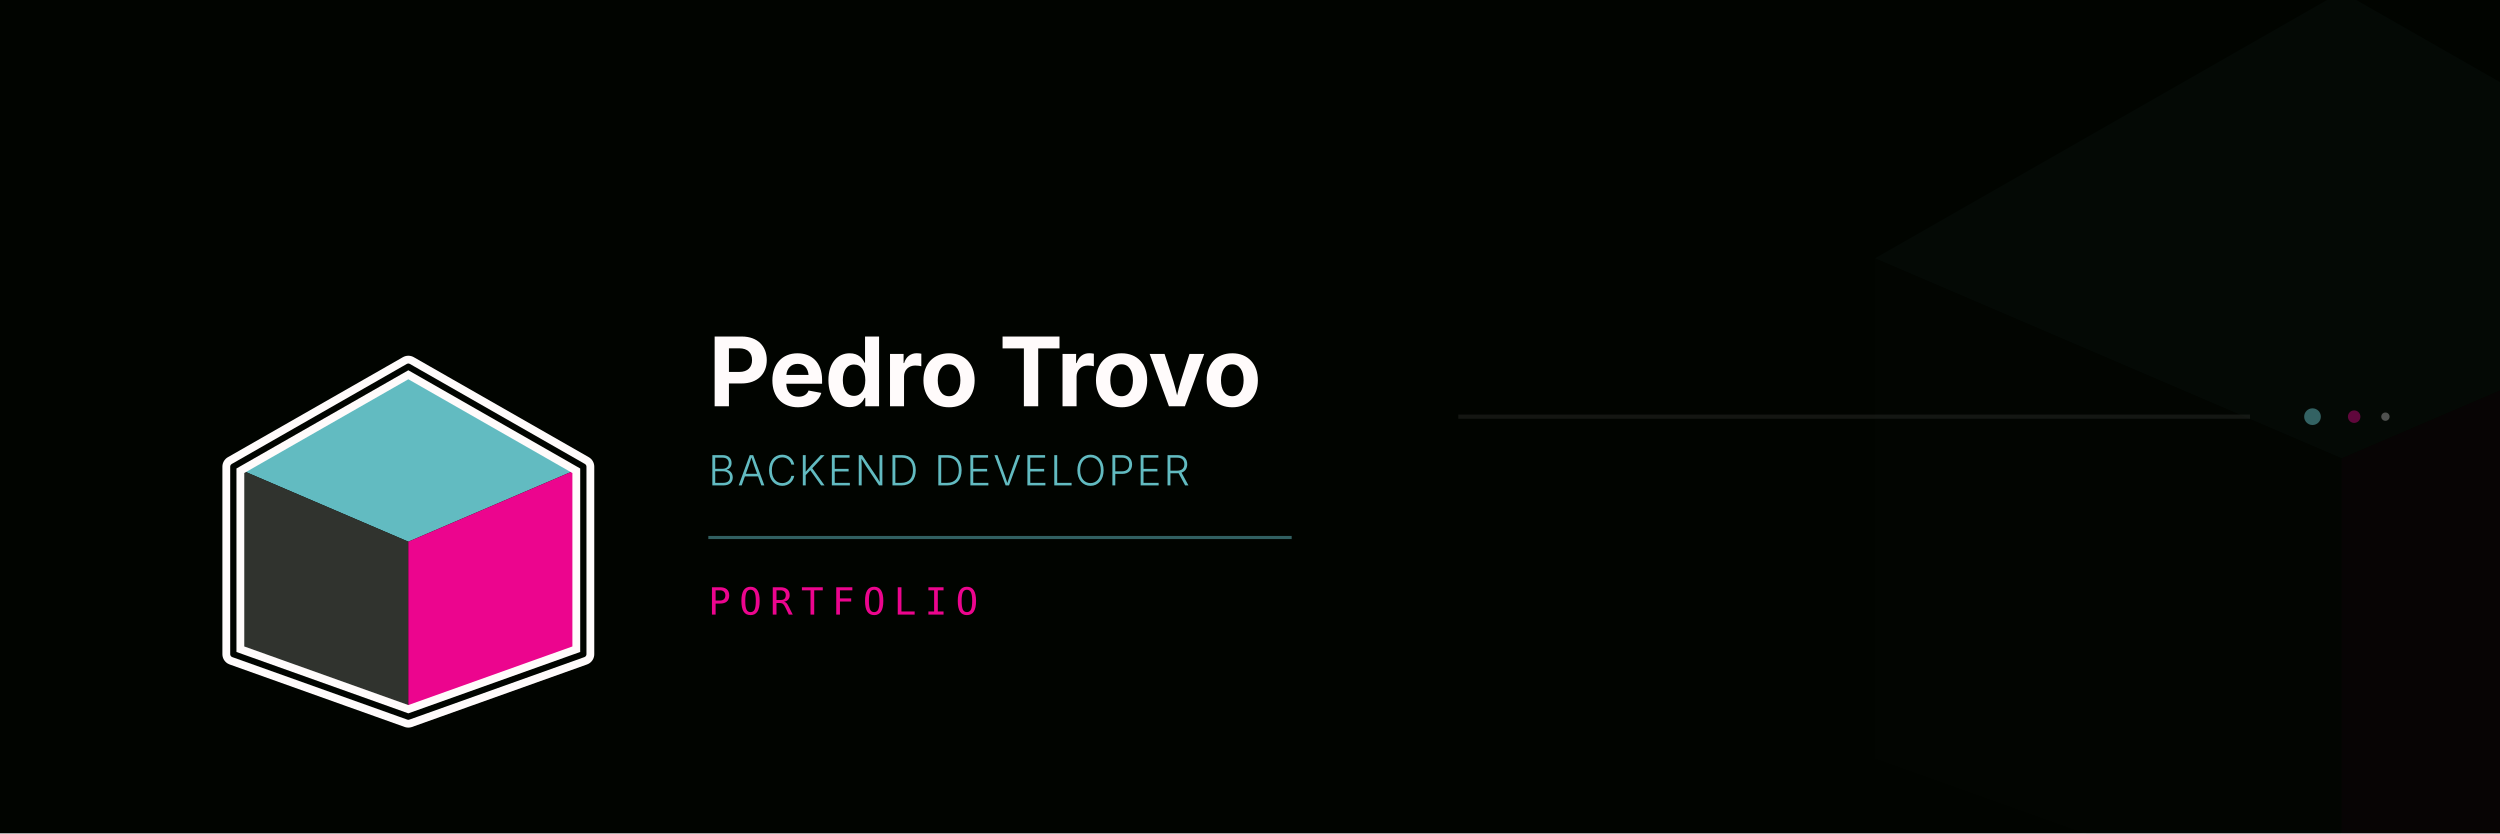
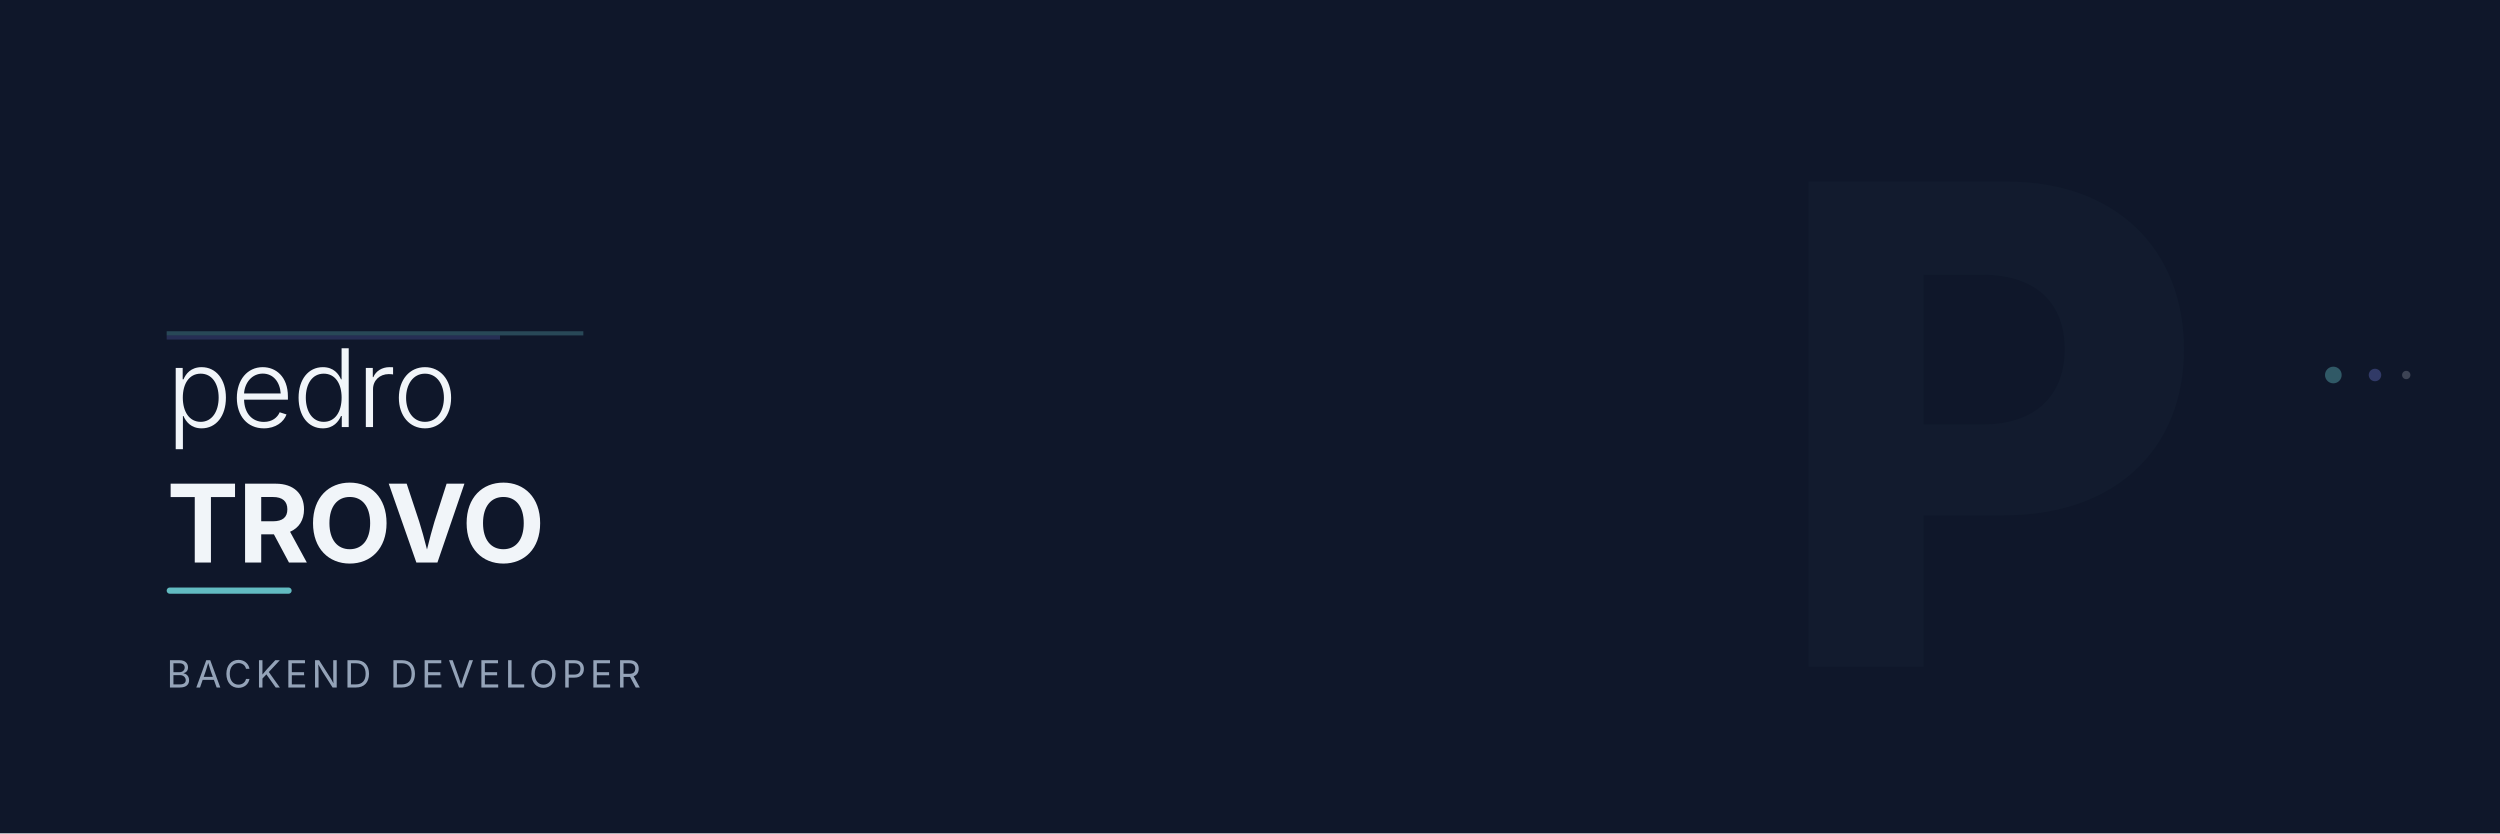
<svg xmlns="http://www.w3.org/2000/svg" width="1200" height="400" viewBox="0 0 1200 400" fill="none">
-   <rect width="1200" height="400" fill="#010400" />
+   <rect width="1200" height="400" fill="#0F172A" />
  <g opacity="0.03">
-     <polygon points="28,2 56,18 28,30 0,18" fill="#62BBC1" transform="translate(900, -20) scale(8)" />
-     <polygon points="0,18 28,30 28,58 0,48" fill="#30332E" transform="translate(900, -20) scale(8)" />
-     <polygon points="56,18 56,48 28,58 28,30" fill="#EC058E" transform="translate(900, -20) scale(8)" />
+     <text x="850" y="320" font-family="'Plus Jakarta Sans','Inter',sans-serif" font-weight="800" font-size="320" fill="#62BBC1">P</text>
  </g>
-   <g transform="translate(140, 200)">
-     <g transform="translate(-28, -30) scale(3)">
-       <polygon points="28,2 56,18 28,30 0,18" fill="#62BBC1" />
-       <polygon points="0,18 28,30 28,58 0,48" fill="#30332E" />
-       <polygon points="56,18 56,48 28,58 28,30" fill="#EC058E" />
-       <polygon points="28,2 56,18 56,48 28,58 0,48 0,18" fill="none" stroke="#FFFBFB" stroke-width="3.5" stroke-linejoin="round" />
-       <polygon points="28,2 56,18 56,48 28,58 0,48 0,18" fill="none" stroke="#010400" stroke-width="1" stroke-linejoin="round" />
-     </g>
-   </g>
-   <text x="340" y="195" font-family="'Plus Jakarta Sans','Inter','Segoe UI',sans-serif" font-weight="700" font-size="46" fill="#FFFBFB" letter-spacing="-0.5">Pedro Trovo</text>
-   <text x="340" y="233" font-family="'Inter','Segoe UI',sans-serif" font-weight="300" font-size="20" fill="#62BBC1" letter-spacing="1">BACKEND DEVELOPER</text>
-   <line x1="340" y1="258" x2="620" y2="258" stroke="#62BBC1" stroke-width="1.5" opacity="0.5" />
-   <text x="340" y="295" font-family="'Fira Code','Consolas',monospace" font-weight="500" font-size="18" fill="#EC058E" letter-spacing="4">PORTFOLIO</text>
-   <line x1="1080" y1="200" x2="700" y2="200" stroke="#30332E" stroke-width="2" opacity="0.4" />
-   <circle cx="1110" cy="200" r="4" fill="#62BBC1" opacity="0.5" />
-   <circle cx="1130" cy="200" r="3" fill="#EC058E" opacity="0.4" />
-   <circle cx="1145" cy="200" r="2" fill="#FFFBFB" opacity="0.3" />
+   <line x1="80" y1="160" x2="280" y2="160" stroke="#62BBC1" stroke-width="2" opacity="0.3" />
+   <line x1="80" y1="162" x2="240" y2="162" stroke="#818CF8" stroke-width="2" opacity="0.2" />
+   <text x="80" y="205" font-family="'Plus Jakarta Sans','Inter','Segoe UI',sans-serif" font-weight="300" font-size="52" fill="#F1F5F9" letter-spacing="-0.5">pedro</text>
+   <text x="80" y="270" font-family="'Plus Jakarta Sans','Inter','Segoe UI',sans-serif" font-weight="700" font-size="52" fill="#F1F5F9" letter-spacing="-0.5">TROVO</text>
+   <rect x="80" y="282" width="60" height="3" rx="1.5" fill="#62BBC1" />
+   <text x="80" y="330" font-family="'Inter','Segoe UI',sans-serif" font-weight="400" font-size="18" fill="#94A3B8" letter-spacing="2">BACKEND DEVELOPER</text>
+   <circle cx="1120" cy="180" r="4" fill="#62BBC1" opacity="0.4" />
+   <circle cx="1140" cy="180" r="3" fill="#818CF8" opacity="0.3" />
+   <circle cx="1155" cy="180" r="2" fill="#F1F5F9" opacity="0.2" />
</svg>
